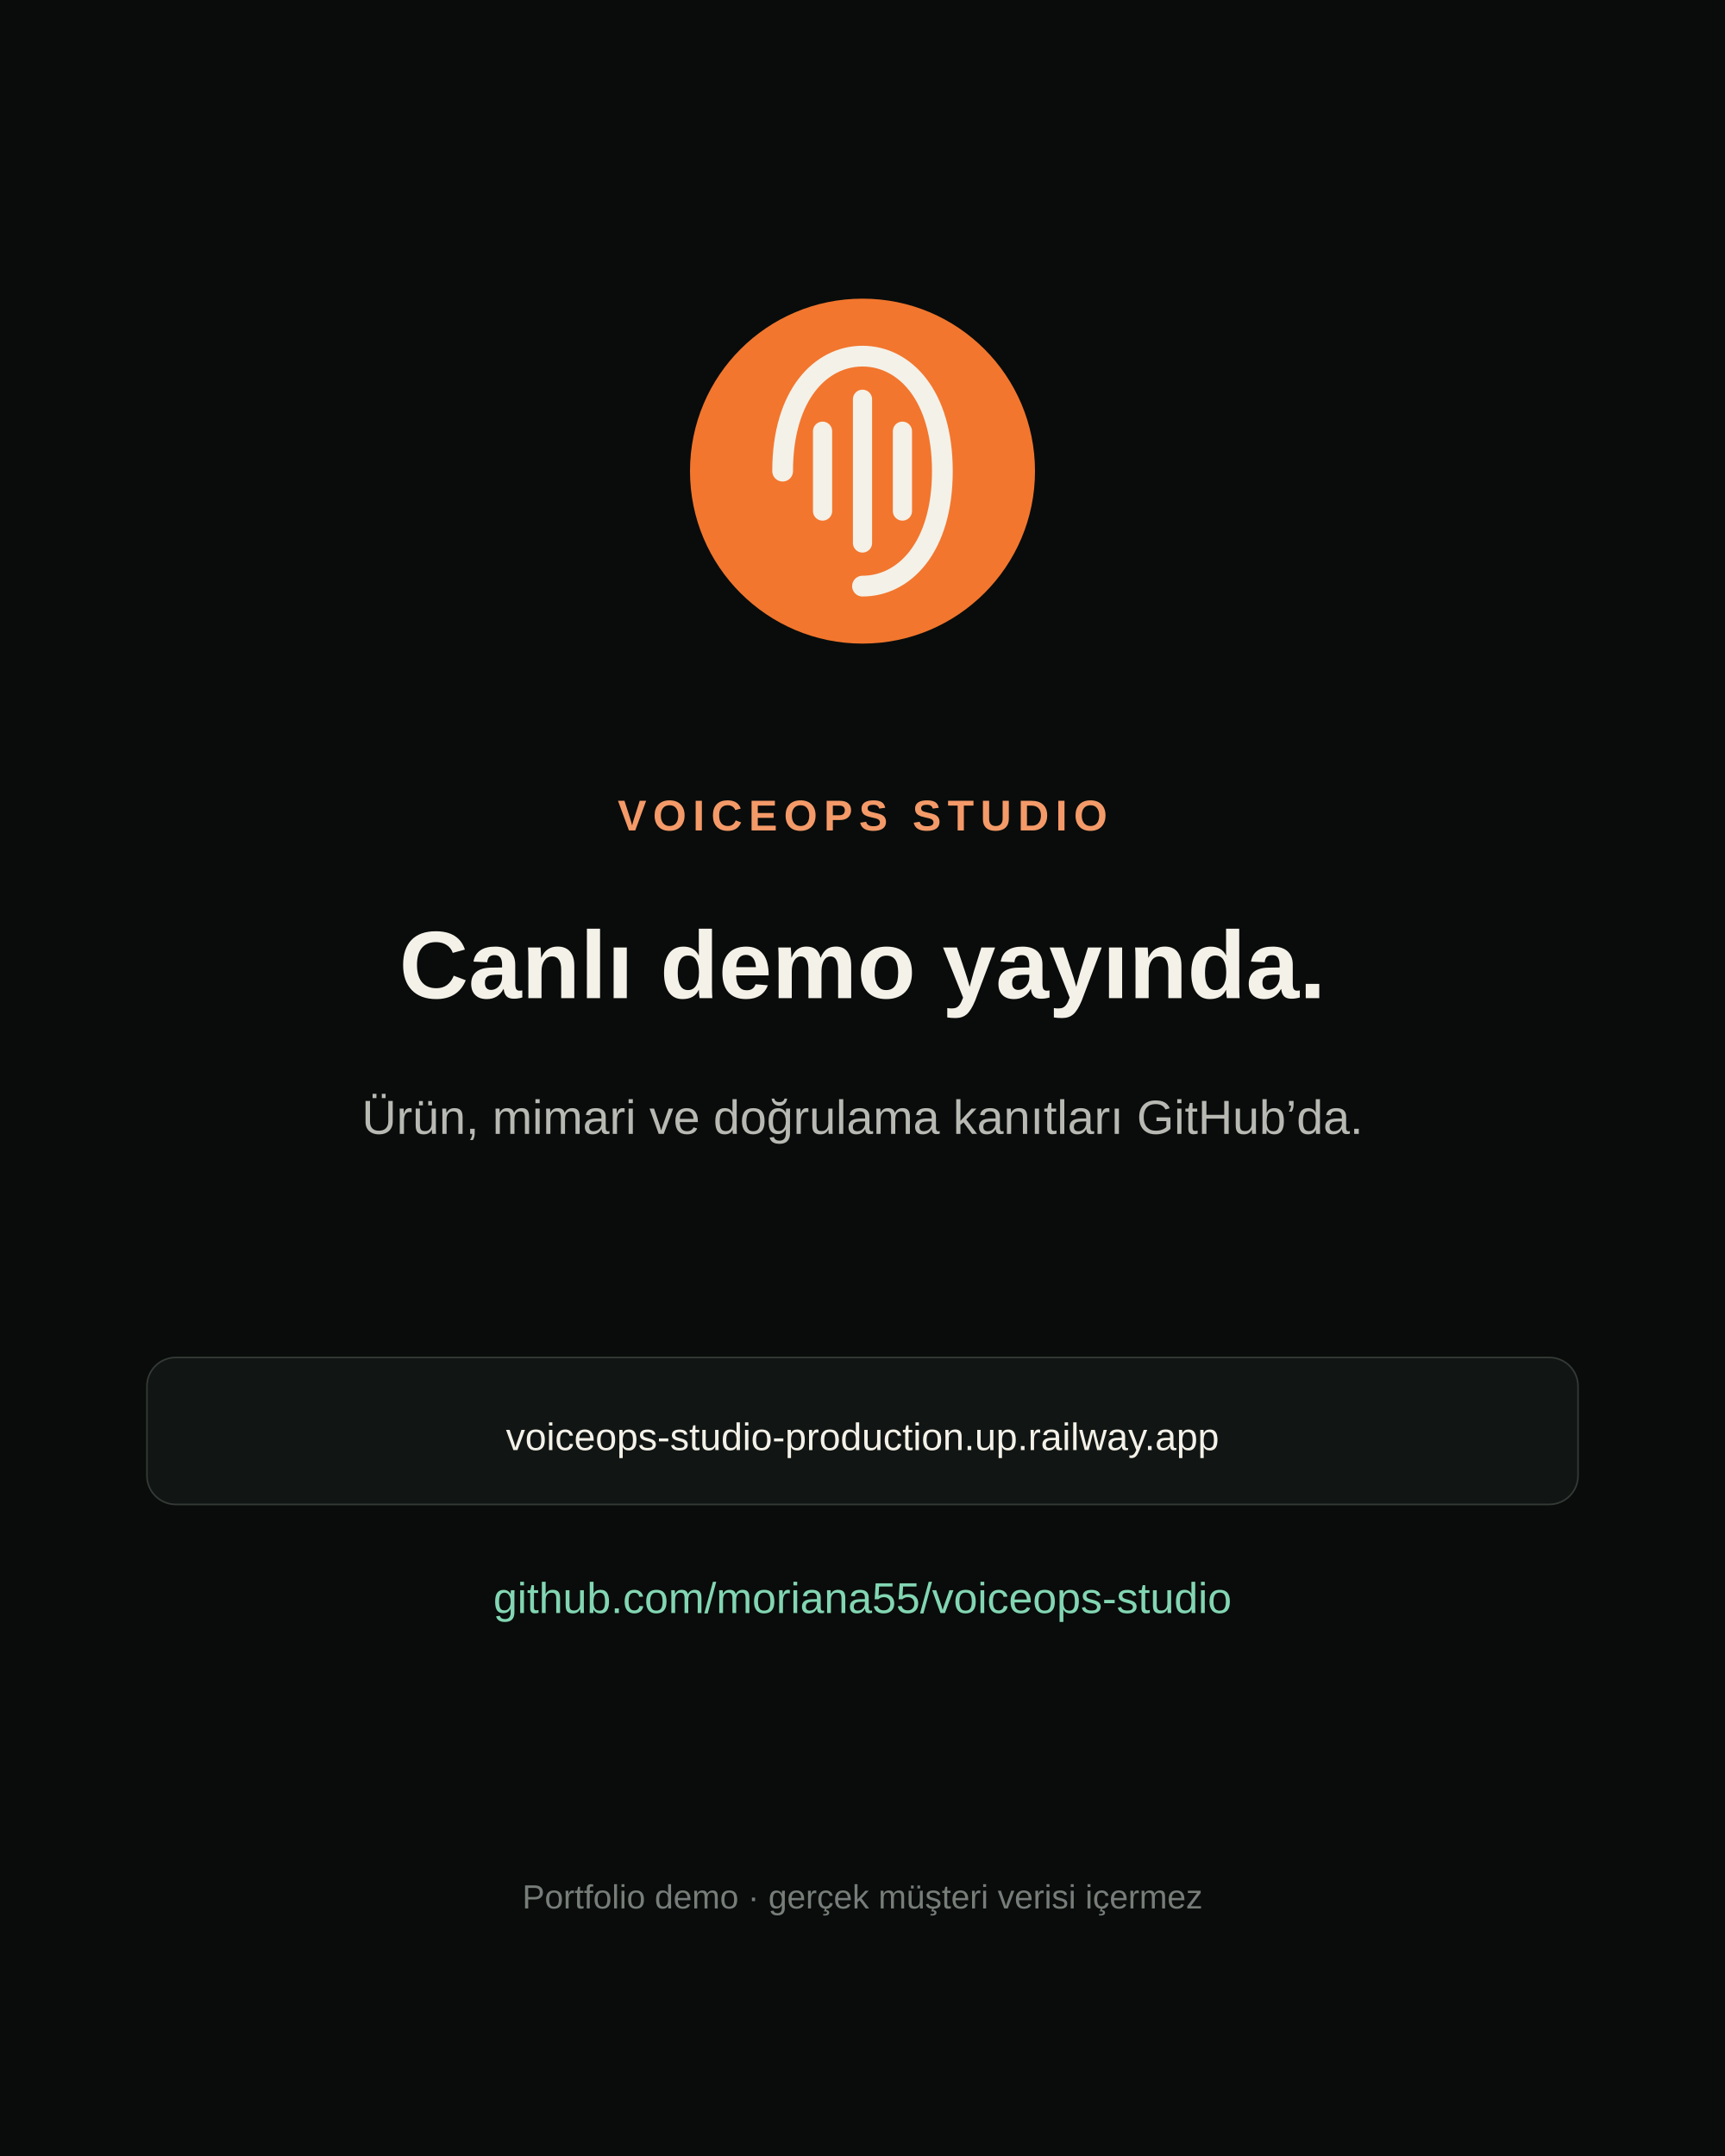
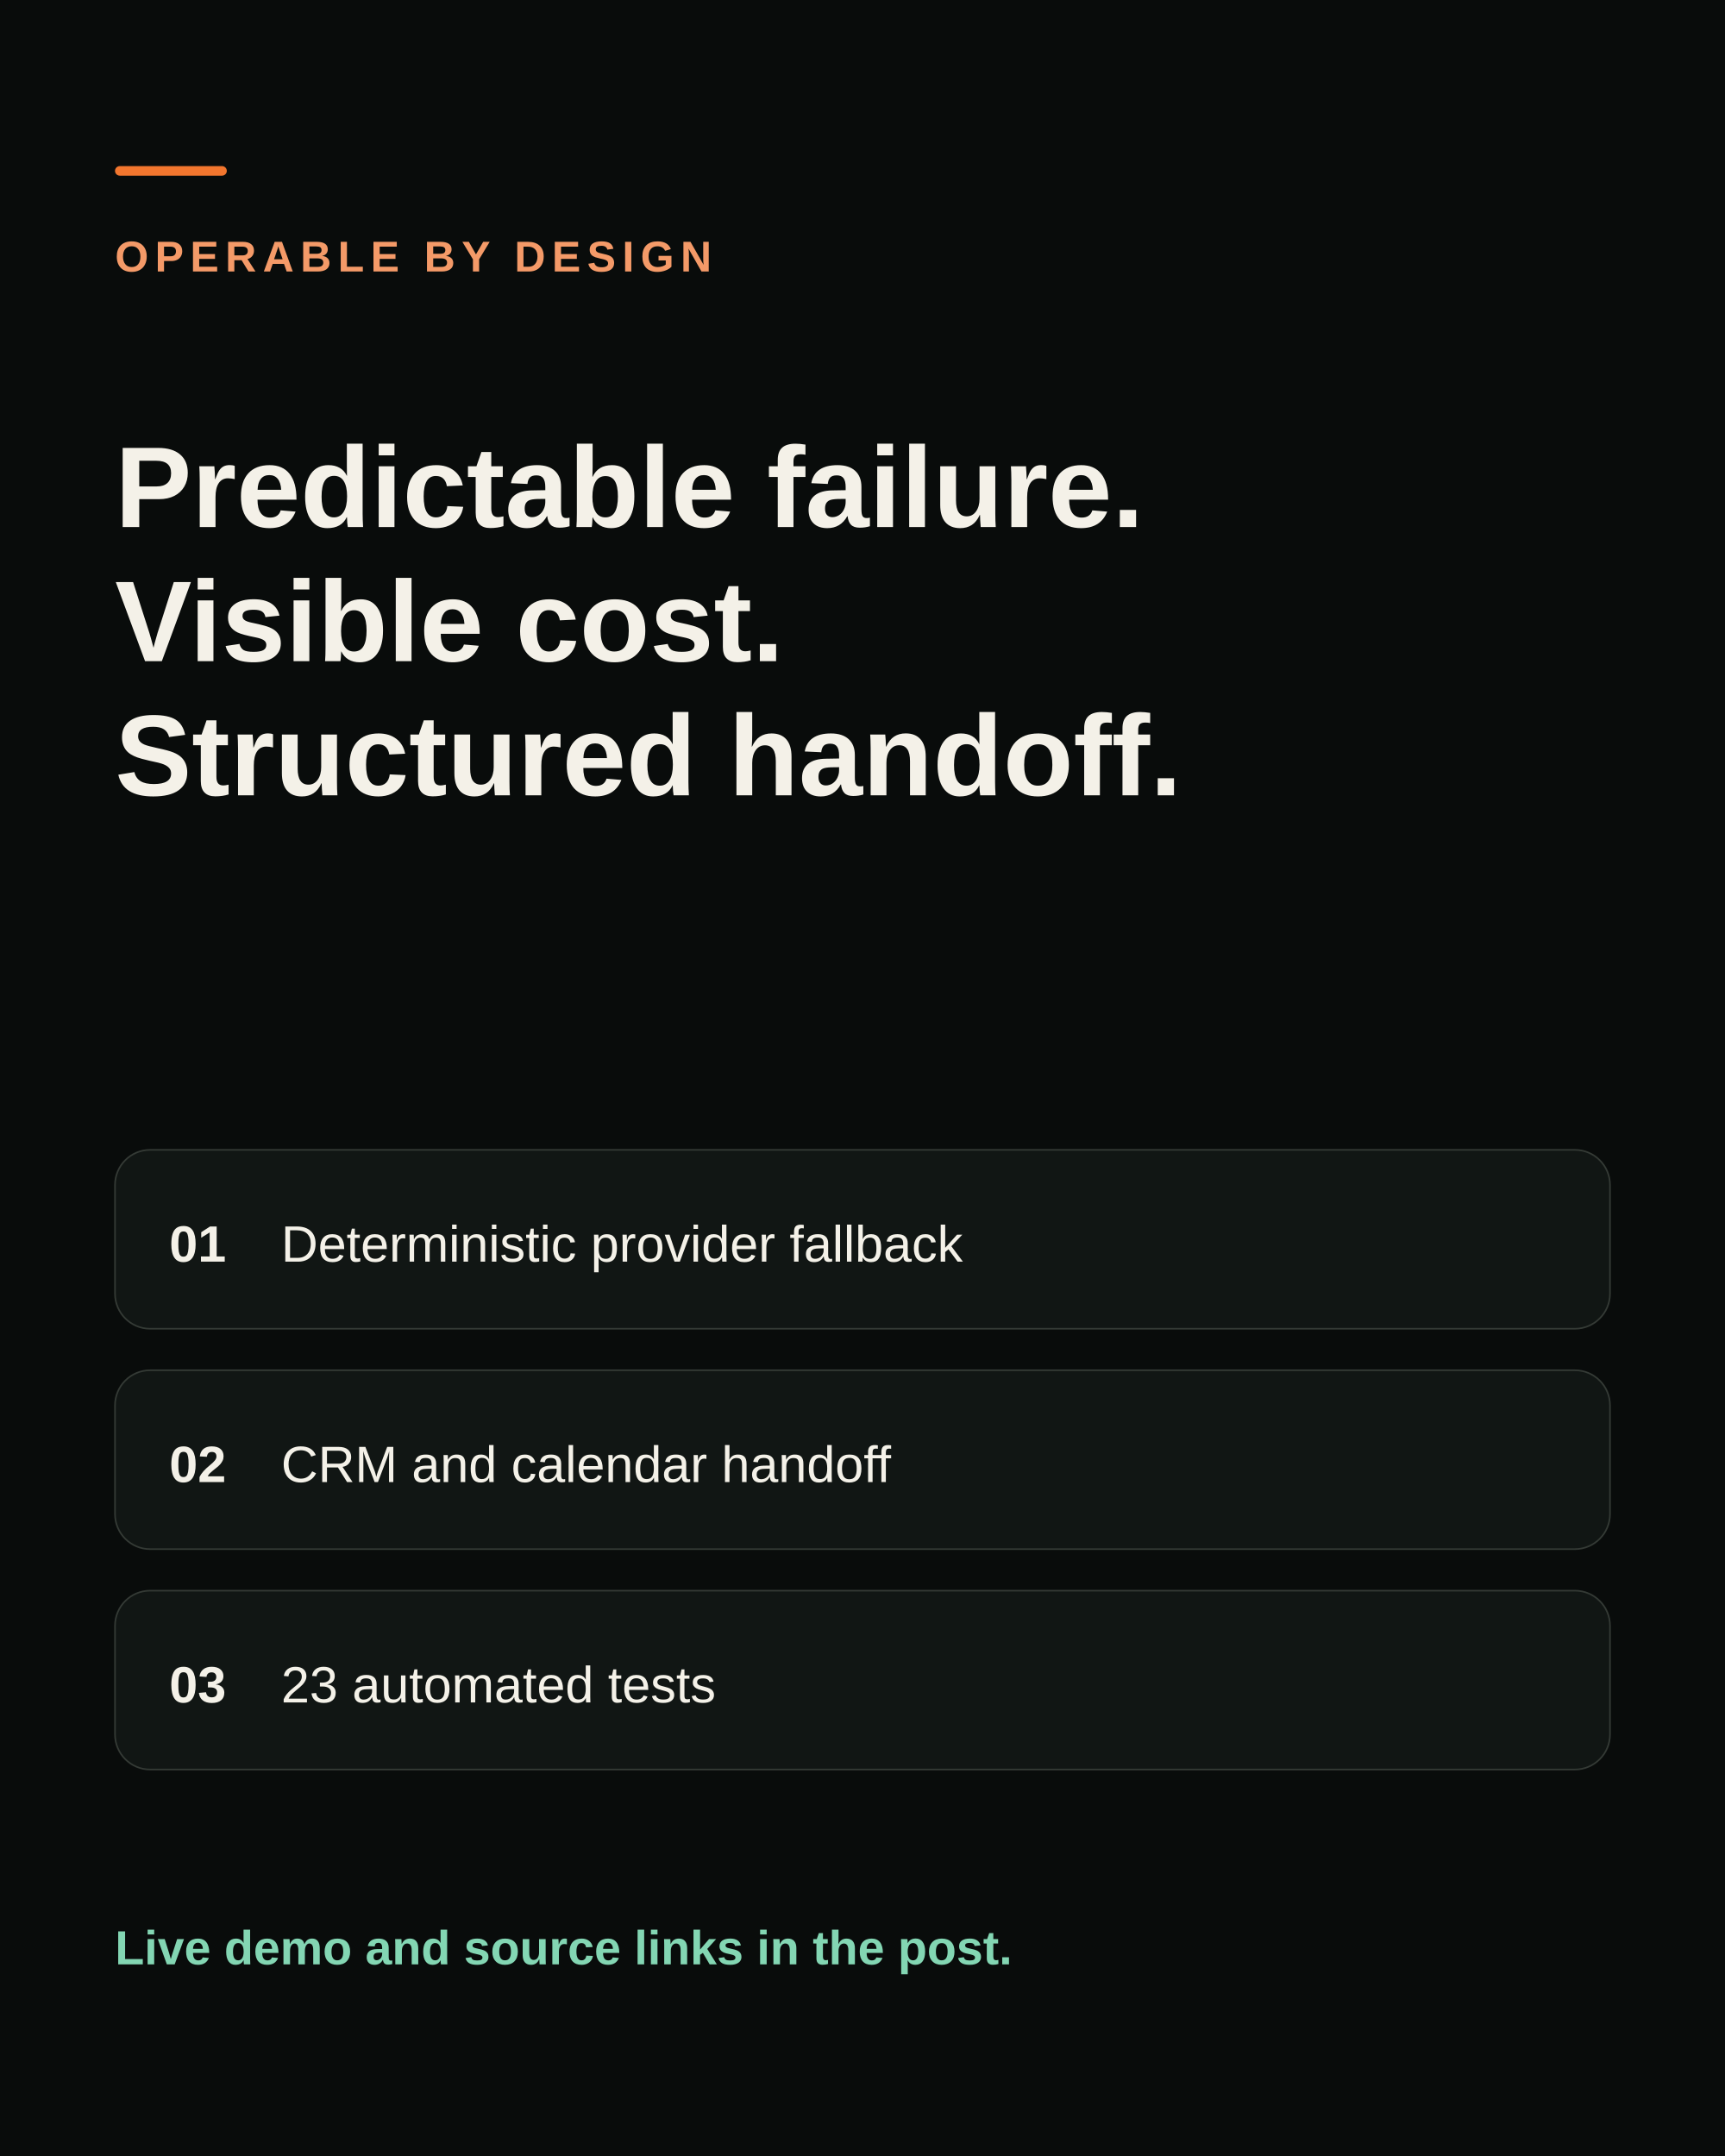
- <svg xmlns="http://www.w3.org/2000/svg" width="1080" height="1350">
+ <svg xmlns="http://www.w3.org/2000/svg" width="1080" height="1350" viewBox="0 0 1080 1350">
  <rect width="1080" height="1350" fill="#090c0b" />
-   <circle cx="540" cy="295" r="108" fill="#f2762e" />
-   <path d="M490 295c0-48 24-72 50-72s50 24 50 72-24 72-50 72" fill="none" stroke="#f4f1e8" stroke-width="13" stroke-linecap="round" />
-   <path d="M515 270v50M540 250v90M565 270v50" stroke="#f4f1e8" stroke-width="12" stroke-linecap="round" />
-   <text x="540" y="520" text-anchor="middle" fill="#f49a68" font-family="Arial, sans-serif" font-size="27" font-weight="700" letter-spacing="4">VOICEOPS STUDIO</text>
-   <text x="540" y="625" text-anchor="middle" fill="#f4f1e8" font-family="Arial, sans-serif" font-size="60" font-weight="800">Canlı demo yayında.</text>
-   <text x="540" y="710" text-anchor="middle" fill="#b8b9b3" font-family="Arial, sans-serif" font-size="30">Ürün, mimari ve doğrulama kanıtları GitHub’da.</text>
-   <g transform="translate(92 850)">
-     <rect width="896" height="92" rx="18" fill="#111614" stroke="#343a35" />
-     <text x="448" y="58" text-anchor="middle" fill="#f4f1e8" font-family="Arial, sans-serif" font-size="24">voiceops-studio-production.up.railway.app</text>
+   <rect x="72" y="104" width="70" height="6" rx="3" fill="#f2762e" />
+   <text x="72" y="170" fill="#f49a68" font-family="Arial, sans-serif" font-size="27" font-weight="700" letter-spacing="4">OPERABLE BY DESIGN</text>
+   <text x="72" y="330" fill="#f4f1e8" font-family="Arial, sans-serif" font-size="72" font-weight="800">
+     <tspan x="72" dy="0">Predictable failure.</tspan>
+     <tspan x="72" dy="84">Visible cost.</tspan>
+     <tspan x="72" dy="84">Structured handoff.</tspan>
+   </text>
+   <g transform="translate(72 720)">
+     <rect width="936" height="112" rx="22" fill="#111614" stroke="#343a35" />
+     <text x="34" y="70" fill="#f4f1e8" font-family="Arial, sans-serif" font-size="32" font-weight="700">01</text>
+     <text x="104" y="70" fill="#f4f1e8" font-family="Arial, sans-serif" font-size="32">Deterministic provider fallback</text>
  </g>
-   <text x="540" y="1010" text-anchor="middle" fill="#83d6b3" font-family="Arial, sans-serif" font-size="27">github.com/moriana55/voiceops-studio</text>
-   <text x="540" y="1195" text-anchor="middle" fill="#777d78" font-family="Arial, sans-serif" font-size="21">Portfolio demo · gerçek müşteri verisi içermez</text>
+   <g transform="translate(72 858)">
+     <rect width="936" height="112" rx="22" fill="#111614" stroke="#343a35" />
+     <text x="34" y="70" fill="#f4f1e8" font-family="Arial, sans-serif" font-size="32" font-weight="700">02</text>
+     <text x="104" y="70" fill="#f4f1e8" font-family="Arial, sans-serif" font-size="32">CRM and calendar handoff</text>
+   </g>
+   <g transform="translate(72 996)">
+     <rect width="936" height="112" rx="22" fill="#111614" stroke="#343a35" />
+     <text x="34" y="70" fill="#f4f1e8" font-family="Arial, sans-serif" font-size="32" font-weight="700">03</text>
+     <text x="104" y="70" fill="#f4f1e8" font-family="Arial, sans-serif" font-size="32">23 automated tests</text>
+   </g>
+   <text x="72" y="1230" fill="#83d6b3" font-family="Arial, sans-serif" font-size="30" font-weight="700">Live demo and source links in the post.</text>
</svg>
